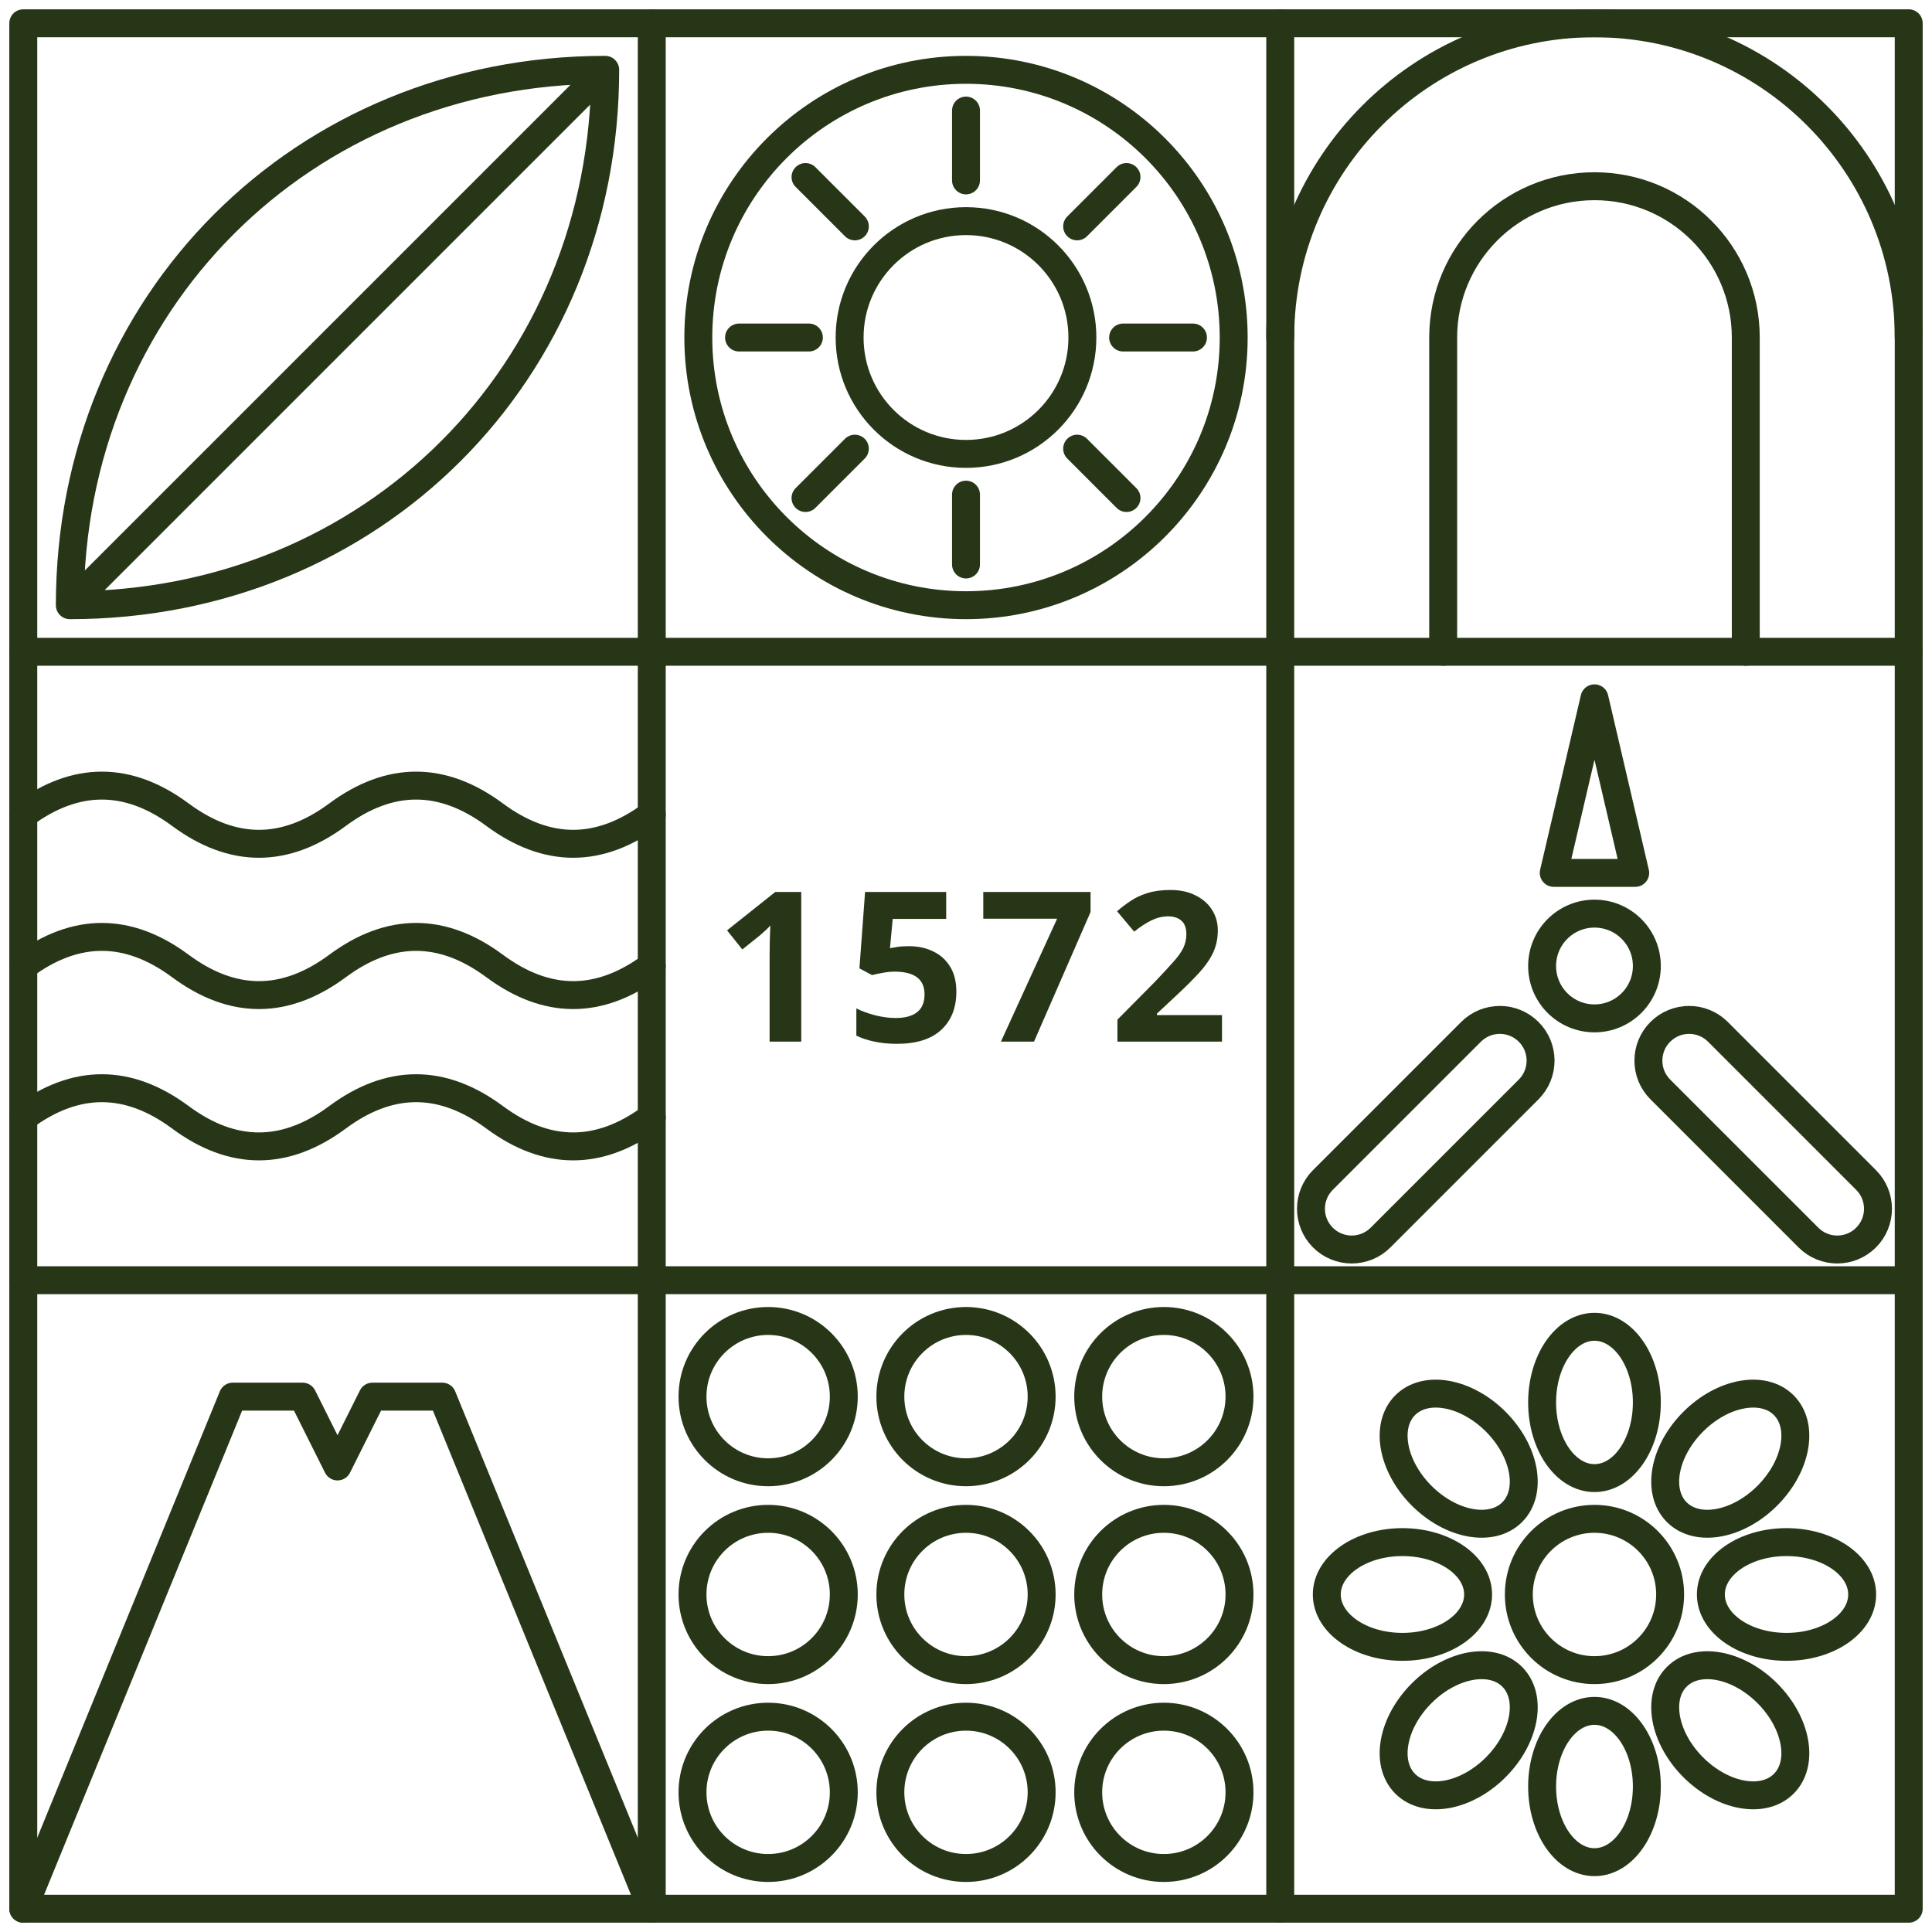
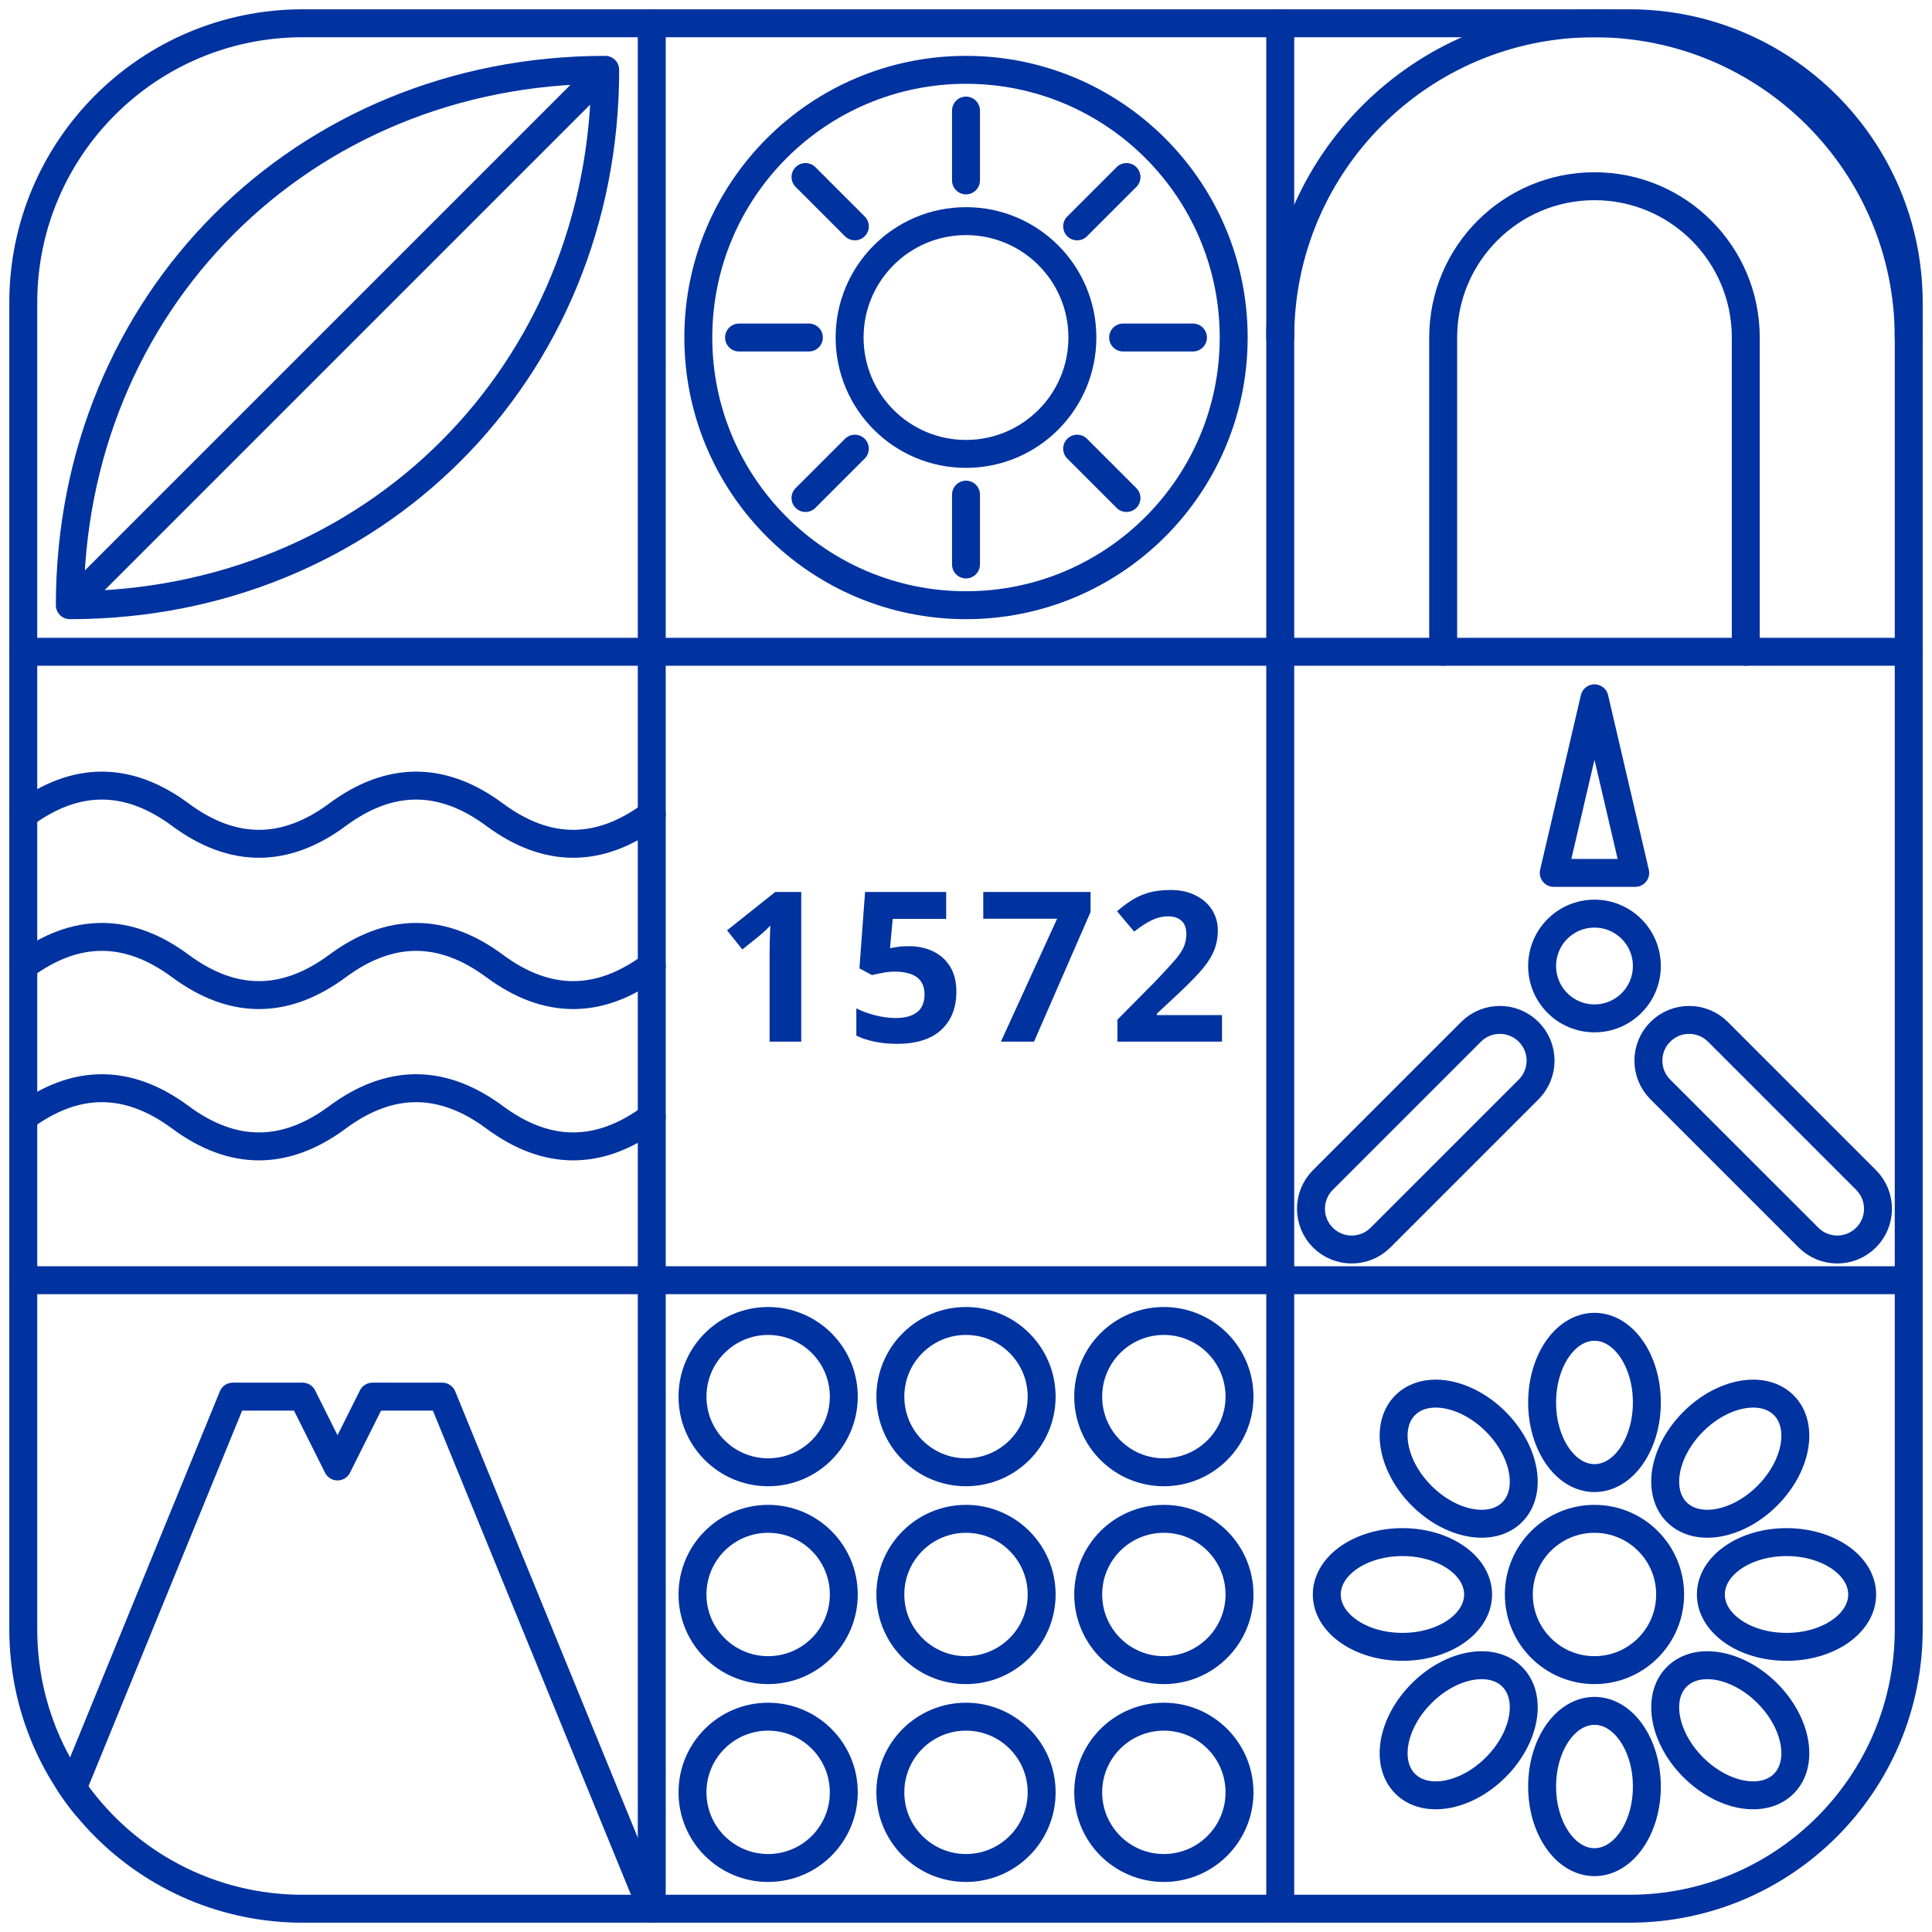
- <svg xmlns="http://www.w3.org/2000/svg" viewBox="4 4 166 166" width="166" height="166" color="#283618" role="img" aria-label="Better Taal Batangas, 1572">
+ <svg xmlns="http://www.w3.org/2000/svg" viewBox="4 4 166 166" width="166" height="166" color="#0032a0" role="img" aria-label="Better Taal Batangas, 1572">
  <defs>
    <g id="l1">
      <path d="M4 50 C4 24 24 4 50 4 C50 30 30 50 4 50 Z M4 50 L50 4" />
    </g>
    <g id="l2" transform="translate(27 27)">
      <circle r="23" />
      <circle r="10" />
      <path d="M13.5 0 H19.5 M-13.5 0 H-19.5 M0 13.5 V19.5 M0 -13.5 V-19.5 M9.55 9.55 L13.79 13.79 M-9.55 -9.55 L-13.79 -13.79 M9.55 -9.55 L13.79 -13.79 M-9.55 9.55 L-13.79 13.79" />
    </g>
    <g id="l3">
      <path d="M0 27 A27 27 0 0 1 54 27 M14 54 V27 A13 13 0 0 1 40 27 V54" />
    </g>
    <g id="l4">
      <path d="M18 0 V54 M36 0 V54 M0 18 H54 M0 36 H54" />
    </g>
    <g id="l5">
      <path d="M0 54 L18 10 H24 L27 16 L30 10 H36 L54 54" />
    </g>
    <g id="l6">
      <path d="M0 14 q6.75 -5 13.5 0 t13.5 0 t13.5 0 t13.5 0 M0 27 q6.75 -5 13.5 0 t13.5 0 t13.5 0 t13.5 0 M0 40 q6.75 -5 13.5 0 t13.5 0 t13.5 0 t13.5 0" />
    </g>
    <g id="l7">
      <path d="M27 4 L30.5 19 H23.5 Z" />
      <circle cx="27" cy="27" r="4.5" />
      <rect x="8" y="-3.5" width="25" height="7" rx="3.5" transform="translate(27 27) rotate(135)" />
      <rect x="8" y="-3.5" width="25" height="7" rx="3.5" transform="translate(27 27) rotate(45)" />
    </g>
    <g id="l8" transform="translate(27 27)">
      <circle r="6.5" />
      <ellipse cy="-16.5" rx="4.5" ry="6.5" />
      <ellipse cy="-16.5" rx="4.5" ry="6.5" transform="rotate(45)" />
      <ellipse cy="-16.5" rx="4.5" ry="6.5" transform="rotate(90)" />
      <ellipse cy="-16.5" rx="4.5" ry="6.5" transform="rotate(135)" />
      <ellipse cy="-16.5" rx="4.5" ry="6.5" transform="rotate(180)" />
      <ellipse cy="-16.5" rx="4.5" ry="6.5" transform="rotate(225)" />
      <ellipse cy="-16.5" rx="4.5" ry="6.5" transform="rotate(270)" />
      <ellipse cy="-16.5" rx="4.5" ry="6.5" transform="rotate(315)" />
    </g>
    <g id="l9">
      <circle cx="10" cy="10" r="6.5" />
      <circle cx="27" cy="10" r="6.5" />
      <circle cx="44" cy="10" r="6.5" />
      <circle cx="10" cy="27" r="6.5" />
      <circle cx="27" cy="27" r="6.5" />
      <circle cx="44" cy="27" r="6.5" />
      <circle cx="10" cy="44" r="6.5" />
      <circle cx="27" cy="44" r="6.5" />
      <circle cx="44" cy="44" r="6.5" />
    </g>
    <g id="l10">
      <path d="M27 0 A27 27 0 0 1 0 27 M27 0 A27 27 0 0 0 54 27 M27 54 A27 27 0 0 0 0 27 M27 54 A27 27 0 0 1 54 27" />
    </g>
    <g id="l11">
      <path d="M0 54 L27 0 L54 54 M18 18 H36 M9 36 H45" />
    </g>
    <g id="l12">
      <path d="M0 18 L13.5 8 L27 18 L40.5 8 L54 18 M0 32 L13.5 22 L27 32 L40.5 22 L54 32 M0 46 L13.5 36 L27 46 L40.5 36 L54 46" />
    </g>
    <g id="l13" transform="translate(27 27) rotate(-45)">
      <path d="M-24 -6 H24 A6 6 0 0 1 24 6 H-24 A6 6 0 0 1 -24 -6 Z" />
      <rect x="-17" y="-1.25" width="34" height="2.5" rx="1.25" />
      <circle cx="-23" cy="0" r="1.6" />
      <circle cx="23" cy="0" r="1.6" />
    </g>
    <g id="tname" font-family="Manrope, sans-serif" font-weight="700" font-size="13" letter-spacing="1.2" text-anchor="middle">
      <text x="54.6" y="24">BETTER TAAL</text>
      <text x="54.6" y="41">BATANGAS</text>
    </g>
    <g id="tyear" font-family="Manrope, sans-serif" font-weight="700" font-size="18" letter-spacing="1" text-anchor="middle">
      <text x="27.5" y="33.5">1572</text>
    </g>
+     <clipPath id="btb-round">
+       <rect x="4.8" y="4.8" width="164.4" height="164.4" rx="25.2" />
+     </clipPath>
  </defs>
-   <g fill="none" stroke="currentColor" stroke-width="2.4" stroke-linejoin="round" stroke-linecap="round">
-     <rect x="6" y="6" width="162" height="162" />
-     <path d="M60 6 V168 M114 6 V168 M6 60 H168 M6 114 H168" />
-     <use href="#l1" transform="translate(6 6)" />
-     <use href="#l2" transform="translate(60 6)" />
-     <use href="#l3" transform="translate(114 6)" />
-     <use href="#l6" transform="translate(6 60)" />
-     <use href="#l7" transform="translate(114 60)" />
-     <use href="#l5" transform="translate(6 114)" />
-     <use href="#l9" transform="translate(60 114)" />
-     <use href="#l8" transform="translate(114 114)" />
-   </g>
-   <g fill="currentColor">
-     <use href="#tyear" transform="translate(60 60)" />
+   <g clip-path="url(#btb-round)">
+     <g fill="none" stroke="currentColor" stroke-width="2.4" stroke-linejoin="round" stroke-linecap="round">
+       <rect x="6" y="6" width="162" height="162" rx="24" />
+       <path d="M60 6 V168 M114 6 V168 M6 60 H168 M6 114 H168" />
+       <use href="#l1" transform="translate(6 6)" />
+       <use href="#l2" transform="translate(60 6)" />
+       <use href="#l3" transform="translate(114 6)" />
+       <use href="#l6" transform="translate(6 60)" />
+       <use href="#l7" transform="translate(114 60)" />
+       <use href="#l5" transform="translate(6 114)" />
+       <use href="#l9" transform="translate(60 114)" />
+       <use href="#l8" transform="translate(114 114)" />
+     </g>
+     <g fill="currentColor">
+       <use href="#tyear" transform="translate(60 60)" />
+     </g>
  </g>
</svg>
